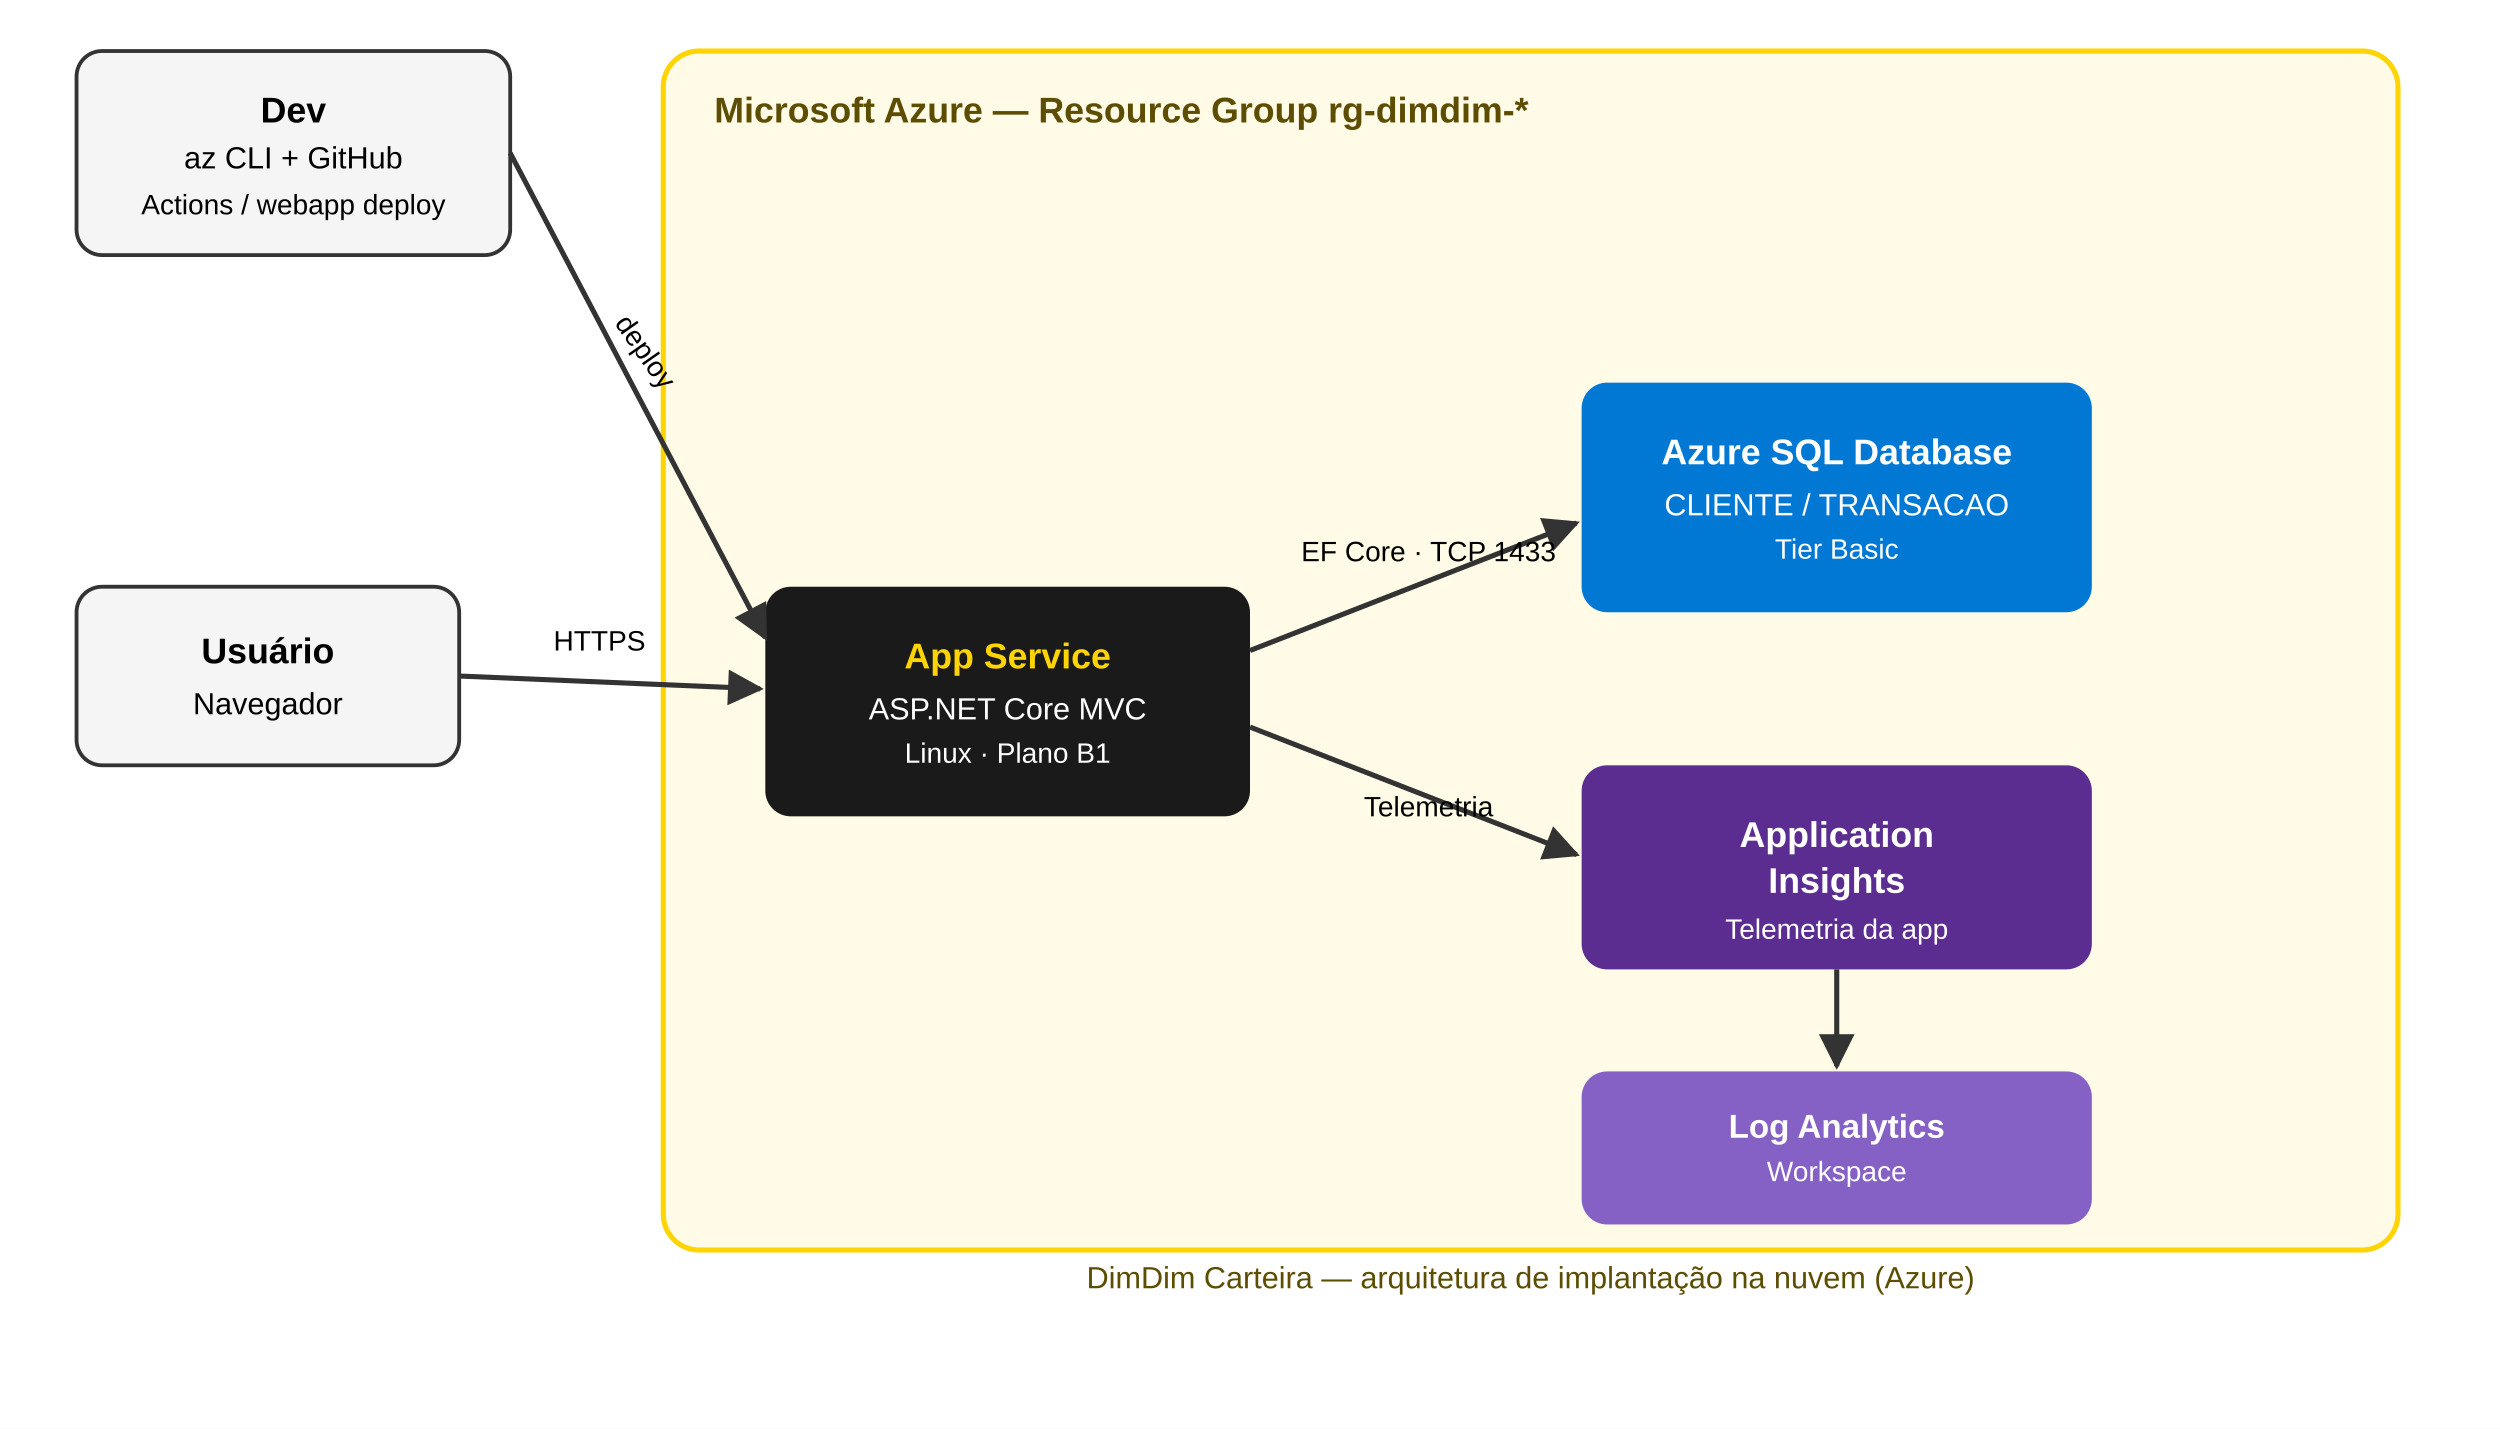
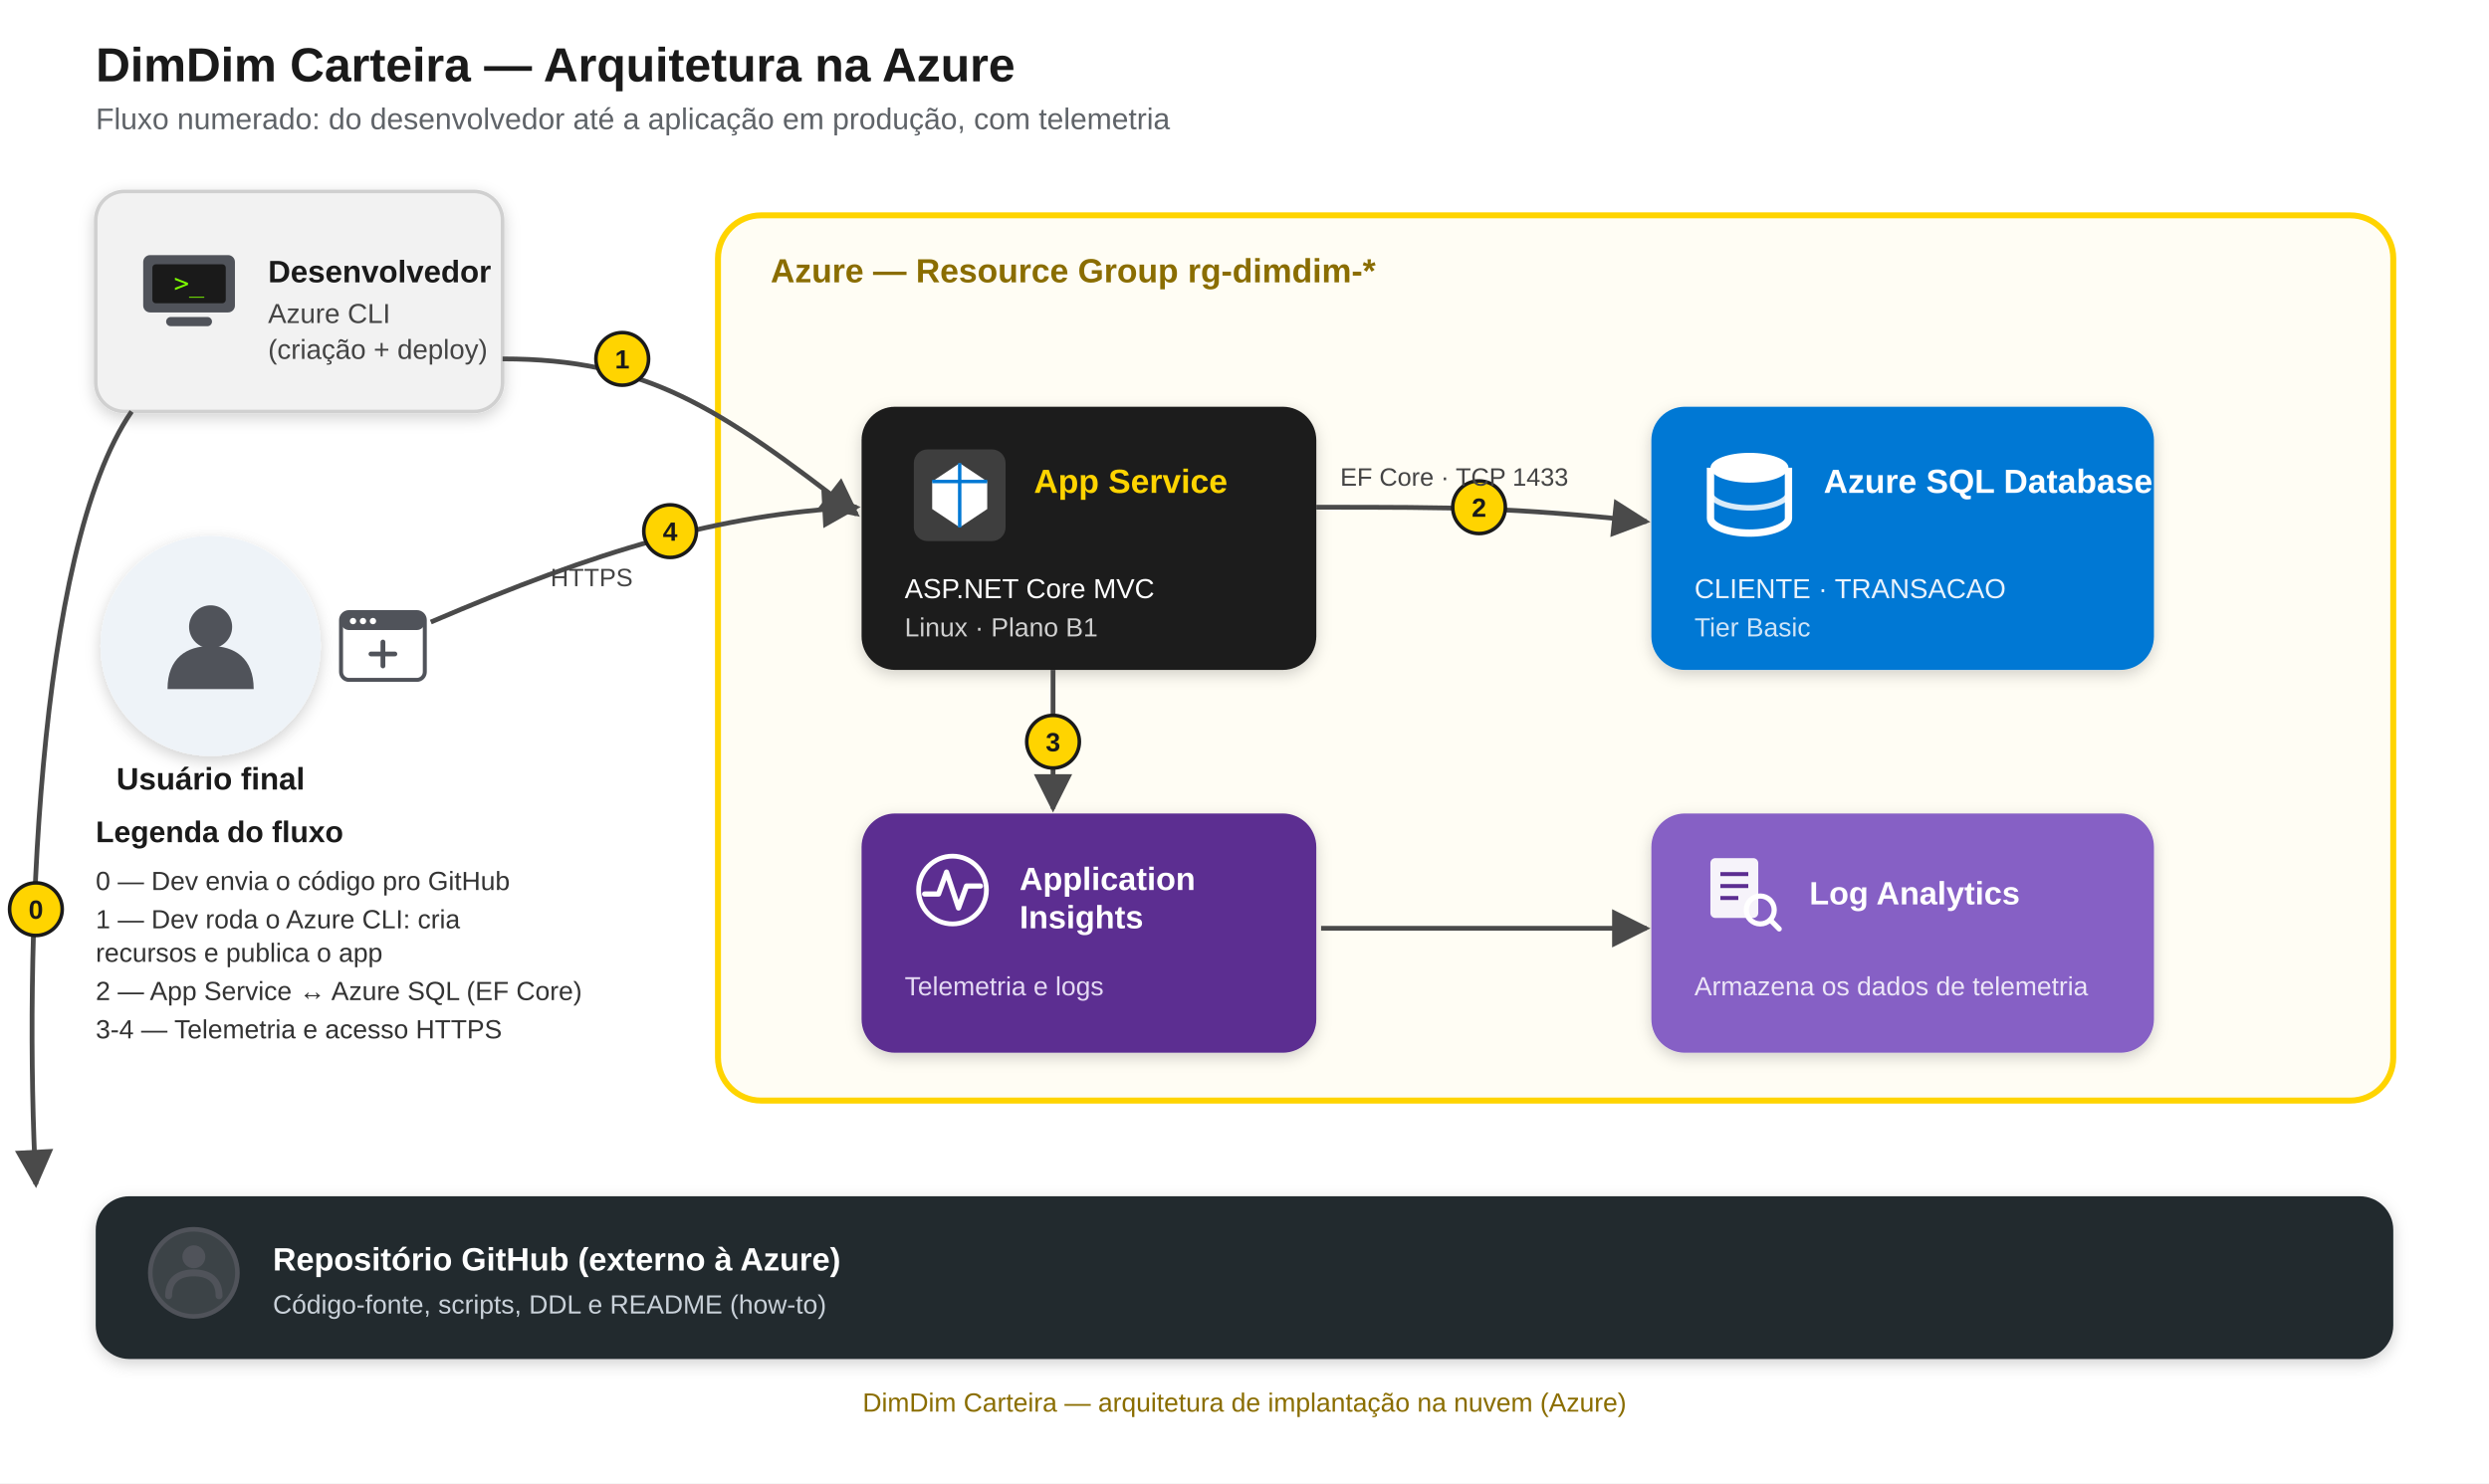
- <svg xmlns="http://www.w3.org/2000/svg" viewBox="0 0 980 560" font-family="Segoe UI, Arial, sans-serif">
+ <svg xmlns="http://www.w3.org/2000/svg" viewBox="0 0 1040 620" font-family="Segoe UI, Arial, sans-serif">
  <defs>
-     <marker id="arrow" viewBox="0 0 10 10" refX="9" refY="5" markerWidth="7" markerHeight="7" orient="auto-start-reverse">
-       <path d="M0,0 L10,5 L0,10 z" fill="#333" />
+     <marker id="arrow" viewBox="0 0 10 10" refX="9" refY="5" markerWidth="8" markerHeight="8" orient="auto-start-reverse">
+       <path d="M0,0 L10,5 L0,10 z" fill="#4a4a4a" />
    </marker>
+     <filter id="shadow" x="-20%" y="-20%" width="140%" height="140%">
+       <feDropShadow dx="0" dy="2" stdDeviation="3" flood-color="#000000" flood-opacity="0.18" />
+     </filter>
+     <symbol id="icon-browser" viewBox="0 0 48 48">
+       <rect x="3" y="7" width="42" height="34" rx="4" fill="#ffffff" stroke="#50535a" stroke-width="2" />
+       <rect x="3" y="7" width="42" height="9" rx="4" fill="#50535a" />
+       <circle cx="9" cy="11.5" r="1.6" fill="#ffffff" />
+       <circle cx="14" cy="11.5" r="1.6" fill="#ffffff" />
+       <circle cx="19" cy="11.5" r="1.6" fill="#ffffff" />
+       <path d="M24 22 L24 34 M18 28 L30 28" stroke="#50535a" stroke-width="2.4" stroke-linecap="round" />
+     </symbol>
+     <symbol id="icon-user" viewBox="0 0 48 48">
+       <circle cx="24" cy="16" r="9" fill="#50535a" />
+       <path d="M6 42 C6 29 14 24 24 24 C34 24 42 29 42 42 Z" fill="#50535a" />
+     </symbol>
+     <symbol id="icon-appservice" viewBox="0 0 48 48">
+       <rect x="4" y="4" width="40" height="40" rx="6" fill="#ffffff" fill-opacity="0.15" />
+       <path d="M12 30 L12 18 L24 10 L36 18 L36 30 L24 38 Z" fill="#ffffff" />
+       <path d="M24 10 L24 38 M12 18 L36 18" stroke="#0078D4" stroke-width="1.5" />
+     </symbol>
+     <symbol id="icon-sql" viewBox="0 0 48 48">
+       <ellipse cx="24" cy="12" rx="17" ry="6.5" fill="#ffffff" />
+       <path d="M7 12 L7 34 C7 37.5 14.7 40.5 24 40.5 C33.3 40.5 41 37.5 41 34 L41 12" fill="none" stroke="#ffffff" stroke-width="3.2" />
+       <path d="M7 23 C7 26.5 14.7 29.5 24 29.5 C33.3 29.5 41 26.5 41 23" fill="none" stroke="#ffffff" stroke-width="2.4" opacity="0.85" />
+     </symbol>
+     <symbol id="icon-insights" viewBox="0 0 48 48">
+       <circle cx="24" cy="24" r="17" fill="none" stroke="#ffffff" stroke-width="2.4" />
+       <path d="M10 26 L17 26 L21 15 L27 33 L31 22 L38 22" fill="none" stroke="#ffffff" stroke-width="2.6" stroke-linecap="round" stroke-linejoin="round" />
+     </symbol>
+     <symbol id="icon-loganalytics" viewBox="0 0 48 48">
+       <rect x="8" y="8" width="24" height="30" rx="2.5" fill="#ffffff" opacity="0.92" />
+       <line x1="13" y1="16" x2="27" y2="16" stroke="#5c2d91" stroke-width="2" />
+       <line x1="13" y1="22" x2="27" y2="22" stroke="#5c2d91" stroke-width="2" />
+       <line x1="13" y1="28" x2="22" y2="28" stroke="#5c2d91" stroke-width="2" />
+       <circle cx="33" cy="34" r="7" fill="none" stroke="#ffffff" stroke-width="2.6" />
+       <line x1="38" y1="39" x2="42.5" y2="43.5" stroke="#ffffff" stroke-width="2.6" stroke-linecap="round" />
+     </symbol>
+     <symbol id="icon-dev" viewBox="0 0 48 48">
+       <rect x="4" y="9" width="40" height="25" rx="3" fill="#50535a" />
+       <rect x="8" y="13" width="32" height="17" rx="1.5" fill="#1a1a1a" />
+       <text x="24" y="25" font-family="Consolas, monospace" font-size="11" fill="#7CFC00" text-anchor="middle">&gt;_</text>
+       <rect x="14" y="36" width="20" height="4" rx="2" fill="#50535a" />
+     </symbol>
+     <symbol id="icon-repo" viewBox="0 0 48 48">
+       <circle cx="24" cy="24" r="19" fill="#ffffff" fill-opacity="0.12" stroke="#50535a" stroke-width="2" />
+       <circle cx="24" cy="17" r="5" fill="#50535a" />
+       <path d="M13 34 C13 27 17.5 24 24 24 C30.5 24 35 27 35 34" fill="none" stroke="#50535a" stroke-width="3" stroke-linecap="round" />
+     </symbol>
  </defs>
-   <rect x="0" y="0" width="980" height="560" fill="#ffffff" />
-   <rect x="30" y="230" width="150" height="70" rx="10" fill="#f5f5f5" stroke="#333" stroke-width="1.5" />
-   <text x="105" y="260" text-anchor="middle" font-size="14" font-weight="bold">Usuário</text>
-   <text x="105" y="280" text-anchor="middle" font-size="12">Navegador</text>
-   <rect x="30" y="20" width="170" height="80" rx="10" fill="#f5f5f5" stroke="#333" stroke-width="1.5" />
-   <text x="115" y="48" text-anchor="middle" font-size="14" font-weight="bold">Dev</text>
-   <text x="115" y="66" text-anchor="middle" font-size="12">az CLI + GitHub</text>
-   <text x="115" y="84" text-anchor="middle" font-size="11">Actions / webapp deploy</text>
-   <rect x="260" y="20" width="680" height="470" rx="14" fill="#fffbe6" stroke="#ffd400" stroke-width="2" />
-   <text x="280" y="48" font-size="14" font-weight="bold" fill="#5c4d00">Microsoft Azure — Resource Group rg-dimdim-*</text>
-   <rect x="300" y="230" width="190" height="90" rx="10" fill="#1a1a1a" />
-   <text x="395" y="262" text-anchor="middle" font-size="14" font-weight="bold" fill="#ffd400">App Service</text>
-   <text x="395" y="282" text-anchor="middle" font-size="12" fill="#ffffff">ASP.NET Core MVC</text>
-   <text x="395" y="299" text-anchor="middle" font-size="11" fill="#ffffff">Linux · Plano B1</text>
-   <rect x="620" y="150" width="200" height="90" rx="10" fill="#0078d4" />
-   <text x="720" y="182" text-anchor="middle" font-size="14" font-weight="bold" fill="#ffffff">Azure SQL Database</text>
-   <text x="720" y="202" text-anchor="middle" font-size="12" fill="#ffffff">CLIENTE / TRANSACAO</text>
-   <text x="720" y="219" text-anchor="middle" font-size="11" fill="#ffffff">Tier Basic</text>
-   <rect x="620" y="300" width="200" height="80" rx="10" fill="#5c2d91" />
-   <text x="720" y="332" text-anchor="middle" font-size="14" font-weight="bold" fill="#ffffff">Application</text>
-   <text x="720" y="350" text-anchor="middle" font-size="14" font-weight="bold" fill="#ffffff">Insights</text>
-   <text x="720" y="368" text-anchor="middle" font-size="11" fill="#ffffff">Telemetria da app</text>
-   <rect x="620" y="420" width="200" height="60" rx="10" fill="#8661c5" />
-   <text x="720" y="446" text-anchor="middle" font-size="13" font-weight="bold" fill="#ffffff">Log Analytics</text>
-   <text x="720" y="463" text-anchor="middle" font-size="11" fill="#ffffff">Workspace</text>
-   <line x1="180" y1="265" x2="298" y2="270" stroke="#333" stroke-width="2" marker-end="url(#arrow)" />
-   <text x="235" y="255" text-anchor="middle" font-size="11">HTTPS</text>
-   <line x1="200" y1="60" x2="300" y2="250" stroke="#333" stroke-width="2" marker-end="url(#arrow)" />
-   <text x="250" y="140" text-anchor="middle" font-size="11" transform="rotate(55 250 140)">deploy</text>
-   <line x1="490" y1="255" x2="618" y2="205" stroke="#333" stroke-width="2" marker-end="url(#arrow)" />
-   <text x="560" y="220" text-anchor="middle" font-size="11">EF Core · TCP 1433</text>
-   <line x1="490" y1="285" x2="618" y2="335" stroke="#333" stroke-width="2" marker-end="url(#arrow)" />
-   <text x="560" y="320" text-anchor="middle" font-size="11">Telemetria</text>
-   <line x1="720" y1="380" x2="720" y2="418" stroke="#333" stroke-width="2" marker-end="url(#arrow)" />
-   <text x="600" y="505" text-anchor="middle" font-size="12" fill="#5c4d00">DimDim Carteira — arquitetura de implantação na nuvem (Azure)</text>
+   <rect x="0" y="0" width="1040" height="620" fill="#ffffff" />
+   <text x="40" y="34" font-size="20" font-weight="700" fill="#1a1a1a">DimDim Carteira — Arquitetura na Azure</text>
+   <text x="40" y="54" font-size="12.5" fill="#5f6368">Fluxo numerado: do desenvolvedor até a aplicação em produção, com telemetria</text>
+   <g transform="translate(40,230)">
+     <circle cx="48" cy="40" r="46" fill="#eef3f8" filter="url(#shadow)" />
+     <use href="#icon-user" x="24" y="16" width="48" height="48" />
+     <text x="48" y="100" font-size="13" font-weight="600" text-anchor="middle" fill="#1a1a1a">Usuário final</text>
+   </g>
+   <g transform="translate(140,250)">
+     <use href="#icon-browser" x="0" y="0" width="40" height="40" />
+   </g>
+   <g transform="translate(40,20)">
+     <rect x="0" y="60" width="170" height="92" rx="12" fill="#f2f2f2" stroke="#d0d0d0" stroke-width="1.5" filter="url(#shadow)" />
+     <use href="#icon-dev" x="16" y="78" width="46" height="46" />
+     <text x="72" y="98" font-size="13" font-weight="700" fill="#1a1a1a">Desenvolvedor</text>
+     <text x="72" y="115" font-size="11.5" fill="#444">Azure CLI</text>
+     <text x="72" y="130" font-size="11.5" fill="#444">(criação + deploy)</text>
+   </g>
+   <rect x="300" y="90" width="700" height="370" rx="18" fill="#fffdf4" stroke="#ffd400" stroke-width="2.5" stroke-dasharray="2,0" />
+   <text x="322" y="118" font-size="14" font-weight="700" fill="#8a6d00">Azure — Resource Group rg-dimdim-*</text>
+   <g transform="translate(360,170)">
+     <rect x="0" y="0" width="190" height="110" rx="14" fill="#1a1a1a" filter="url(#shadow)" />
+     <use href="#icon-appservice" x="18" y="14" width="46" height="46" />
+     <text x="72" y="36" font-size="14" font-weight="700" fill="#ffd400">App Service</text>
+     <text x="18" y="80" font-size="11.5" fill="#ffffff">ASP.NET Core MVC</text>
+     <text x="18" y="96" font-size="11" fill="#cfcfcf">Linux · Plano B1</text>
+   </g>
+   <g transform="translate(690,170)">
+     <rect x="0" y="0" width="210" height="110" rx="14" fill="#0078D4" filter="url(#shadow)" />
+     <use href="#icon-sql" x="18" y="14" width="46" height="46" />
+     <text x="72" y="36" font-size="14" font-weight="700" fill="#ffffff">Azure SQL Database</text>
+     <text x="18" y="80" font-size="11.5" fill="#eaf3fc">CLIENTE · TRANSACAO</text>
+     <text x="18" y="96" font-size="11" fill="#cfe4f7">Tier Basic</text>
+   </g>
+   <g transform="translate(360,340)">
+     <rect x="0" y="0" width="190" height="100" rx="14" fill="#5c2d91" filter="url(#shadow)" />
+     <use href="#icon-insights" x="18" y="12" width="40" height="40" />
+     <text x="66" y="32" font-size="13.5" font-weight="700" fill="#ffffff">Application</text>
+     <text x="66" y="48" font-size="13.5" font-weight="700" fill="#ffffff">Insights</text>
+     <text x="18" y="76" font-size="11" fill="#e4d9f3">Telemetria e logs</text>
+   </g>
+   <g transform="translate(690,340)">
+     <rect x="0" y="0" width="210" height="100" rx="14" fill="#8661c5" filter="url(#shadow)" />
+     <use href="#icon-loganalytics" x="18" y="12" width="40" height="40" />
+     <text x="66" y="38" font-size="13.5" font-weight="700" fill="#ffffff">Log Analytics</text>
+     <text x="18" y="76" font-size="11" fill="#ece6f7">Armazena os dados de telemetria</text>
+   </g>
+   <g transform="translate(40,500)">
+     <rect x="0" y="0" width="960" height="68" rx="14" fill="#24292e" filter="url(#shadow)" />
+     <use href="#icon-repo" x="18" y="9" width="46" height="46" />
+     <text x="74" y="31" font-size="13.5" font-weight="700" fill="#ffffff">Repositório GitHub (externo à Azure)</text>
+     <text x="74" y="49" font-size="11" fill="#c9d1d9">Código-fonte, scripts, DDL e README (how-to)</text>
+   </g>
+   <path d="M210 150 C 270 150, 300 170, 358 215" fill="none" stroke="#4a4a4a" stroke-width="2" marker-end="url(#arrow)" />
+   <circle cx="260" cy="150" r="11" fill="#ffd400" stroke="#1a1a1a" stroke-width="1.5" />
+   <text x="260" y="154" font-size="11" font-weight="700" text-anchor="middle" fill="#1a1a1a">1</text>
+   <path d="M55 172 C 15 230, 10 400, 15 495" fill="none" stroke="#4a4a4a" stroke-width="2" marker-end="url(#arrow)" />
+   <circle cx="15" cy="380" r="11" fill="#ffd400" stroke="#1a1a1a" stroke-width="1.5" />
+   <text x="15" y="384" font-size="11" font-weight="700" text-anchor="middle" fill="#1a1a1a">0</text>
+   <path d="M550 212 C 610 212, 630 212, 688 218" fill="none" stroke="#4a4a4a" stroke-width="2" marker-end="url(#arrow)" />
+   <circle cx="618" cy="212" r="11" fill="#ffd400" stroke="#1a1a1a" stroke-width="1.5" />
+   <text x="618" y="216" font-size="11" font-weight="700" text-anchor="middle" fill="#1a1a1a">2</text>
+   <text x="560" y="203" font-size="10.5" fill="#444">EF Core · TCP 1433</text>
+   <path d="M440 280 C 440 305, 440 320, 440 338" fill="none" stroke="#4a4a4a" stroke-width="2" marker-end="url(#arrow)" />
+   <circle cx="440" cy="310" r="11" fill="#ffd400" stroke="#1a1a1a" stroke-width="1.5" />
+   <text x="440" y="314" font-size="11" font-weight="700" text-anchor="middle" fill="#1a1a1a">3</text>
+   <path d="M552 388 C 600 388, 640 388, 688 388" fill="none" stroke="#4a4a4a" stroke-width="2" marker-end="url(#arrow)" />
+   <path d="M180 260 C 250 230, 300 215, 358 212" fill="none" stroke="#4a4a4a" stroke-width="2" marker-end="url(#arrow)" />
+   <circle cx="280" cy="222" r="11" fill="#ffd400" stroke="#1a1a1a" stroke-width="1.5" />
+   <text x="280" y="226" font-size="11" font-weight="700" text-anchor="middle" fill="#1a1a1a">4</text>
+   <text x="230" y="245" font-size="10.5" fill="#444">HTTPS</text>
+   <g transform="translate(40,352)">
+     <text x="0" y="0" font-size="12.5" font-weight="700" fill="#1a1a1a">Legenda do fluxo</text>
+     <text x="0" y="20" font-size="11" fill="#333">0 — Dev envia o código pro GitHub</text>
+     <text x="0" y="36" font-size="11" fill="#333">1 — Dev roda o Azure CLI: cria</text>
+     <text x="0" y="50" font-size="11" fill="#333">     recursos e publica o app</text>
+     <text x="0" y="66" font-size="11" fill="#333">2 — App Service ↔ Azure SQL (EF Core)</text>
+     <text x="0" y="82" font-size="11" fill="#333">3-4 — Telemetria e acesso HTTPS</text>
+   </g>
+   <text x="520" y="590" text-anchor="middle" font-size="11" fill="#8a6d00">DimDim Carteira — arquitetura de implantação na nuvem (Azure)</text>
</svg>
